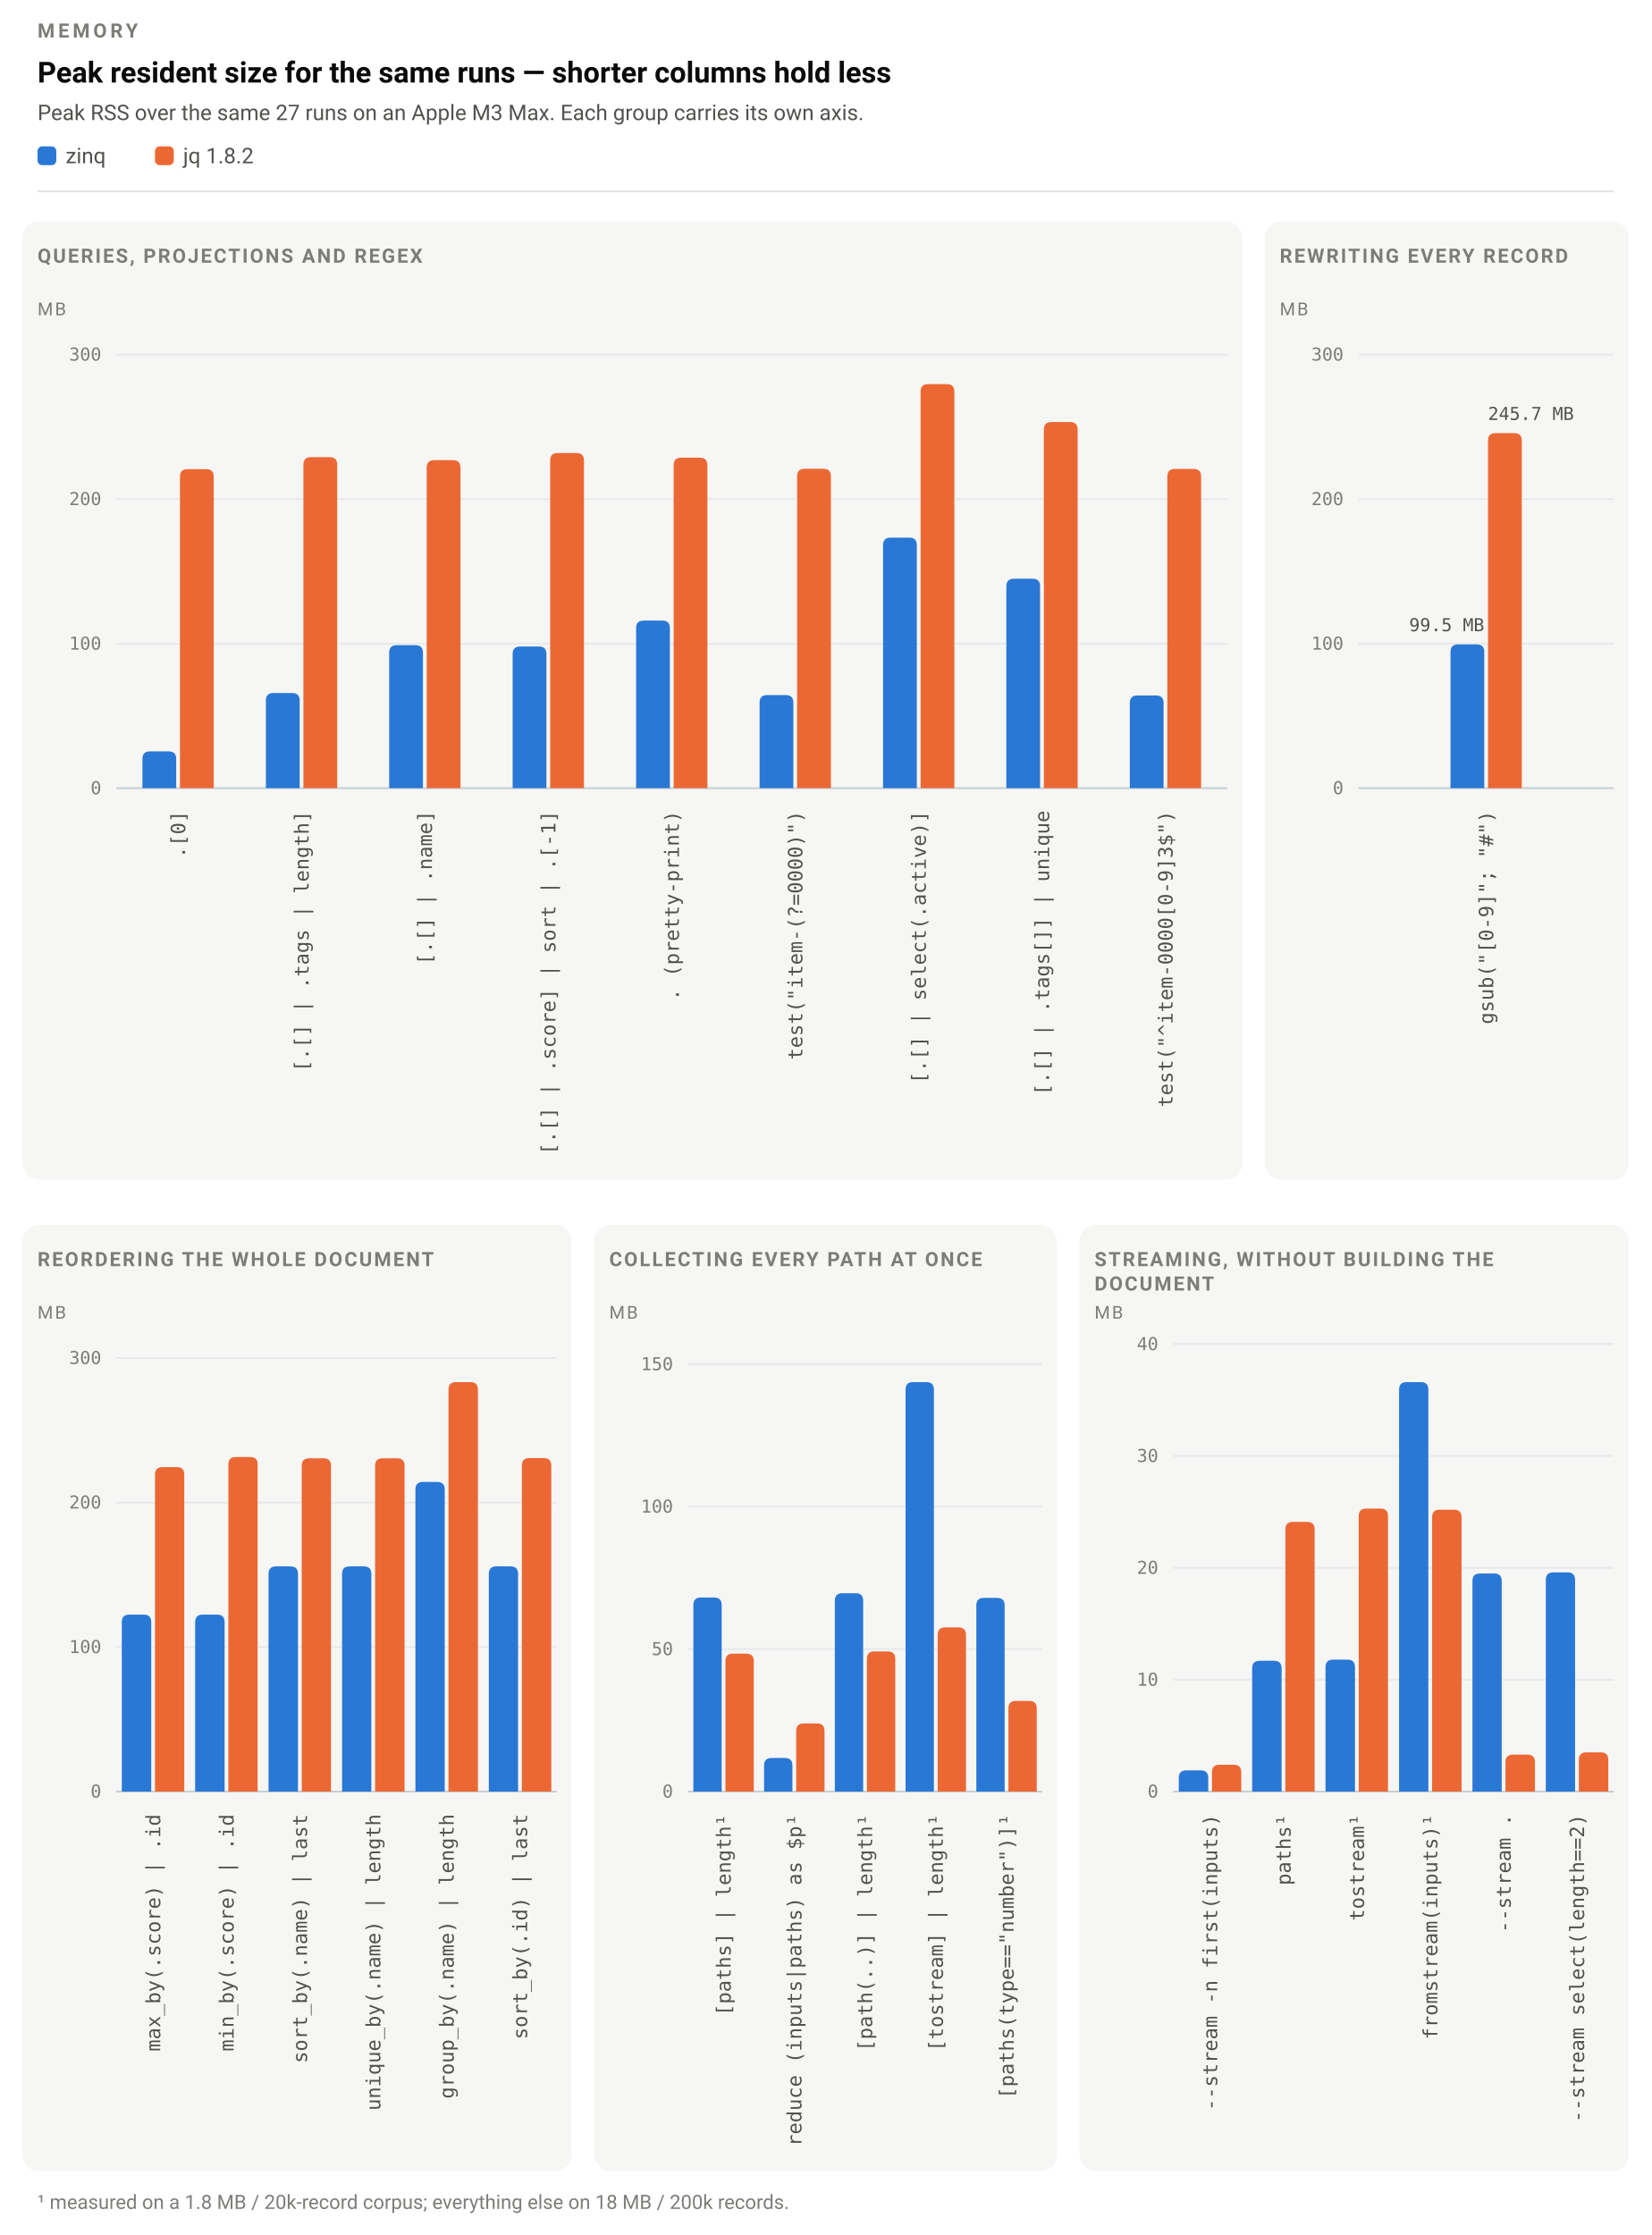
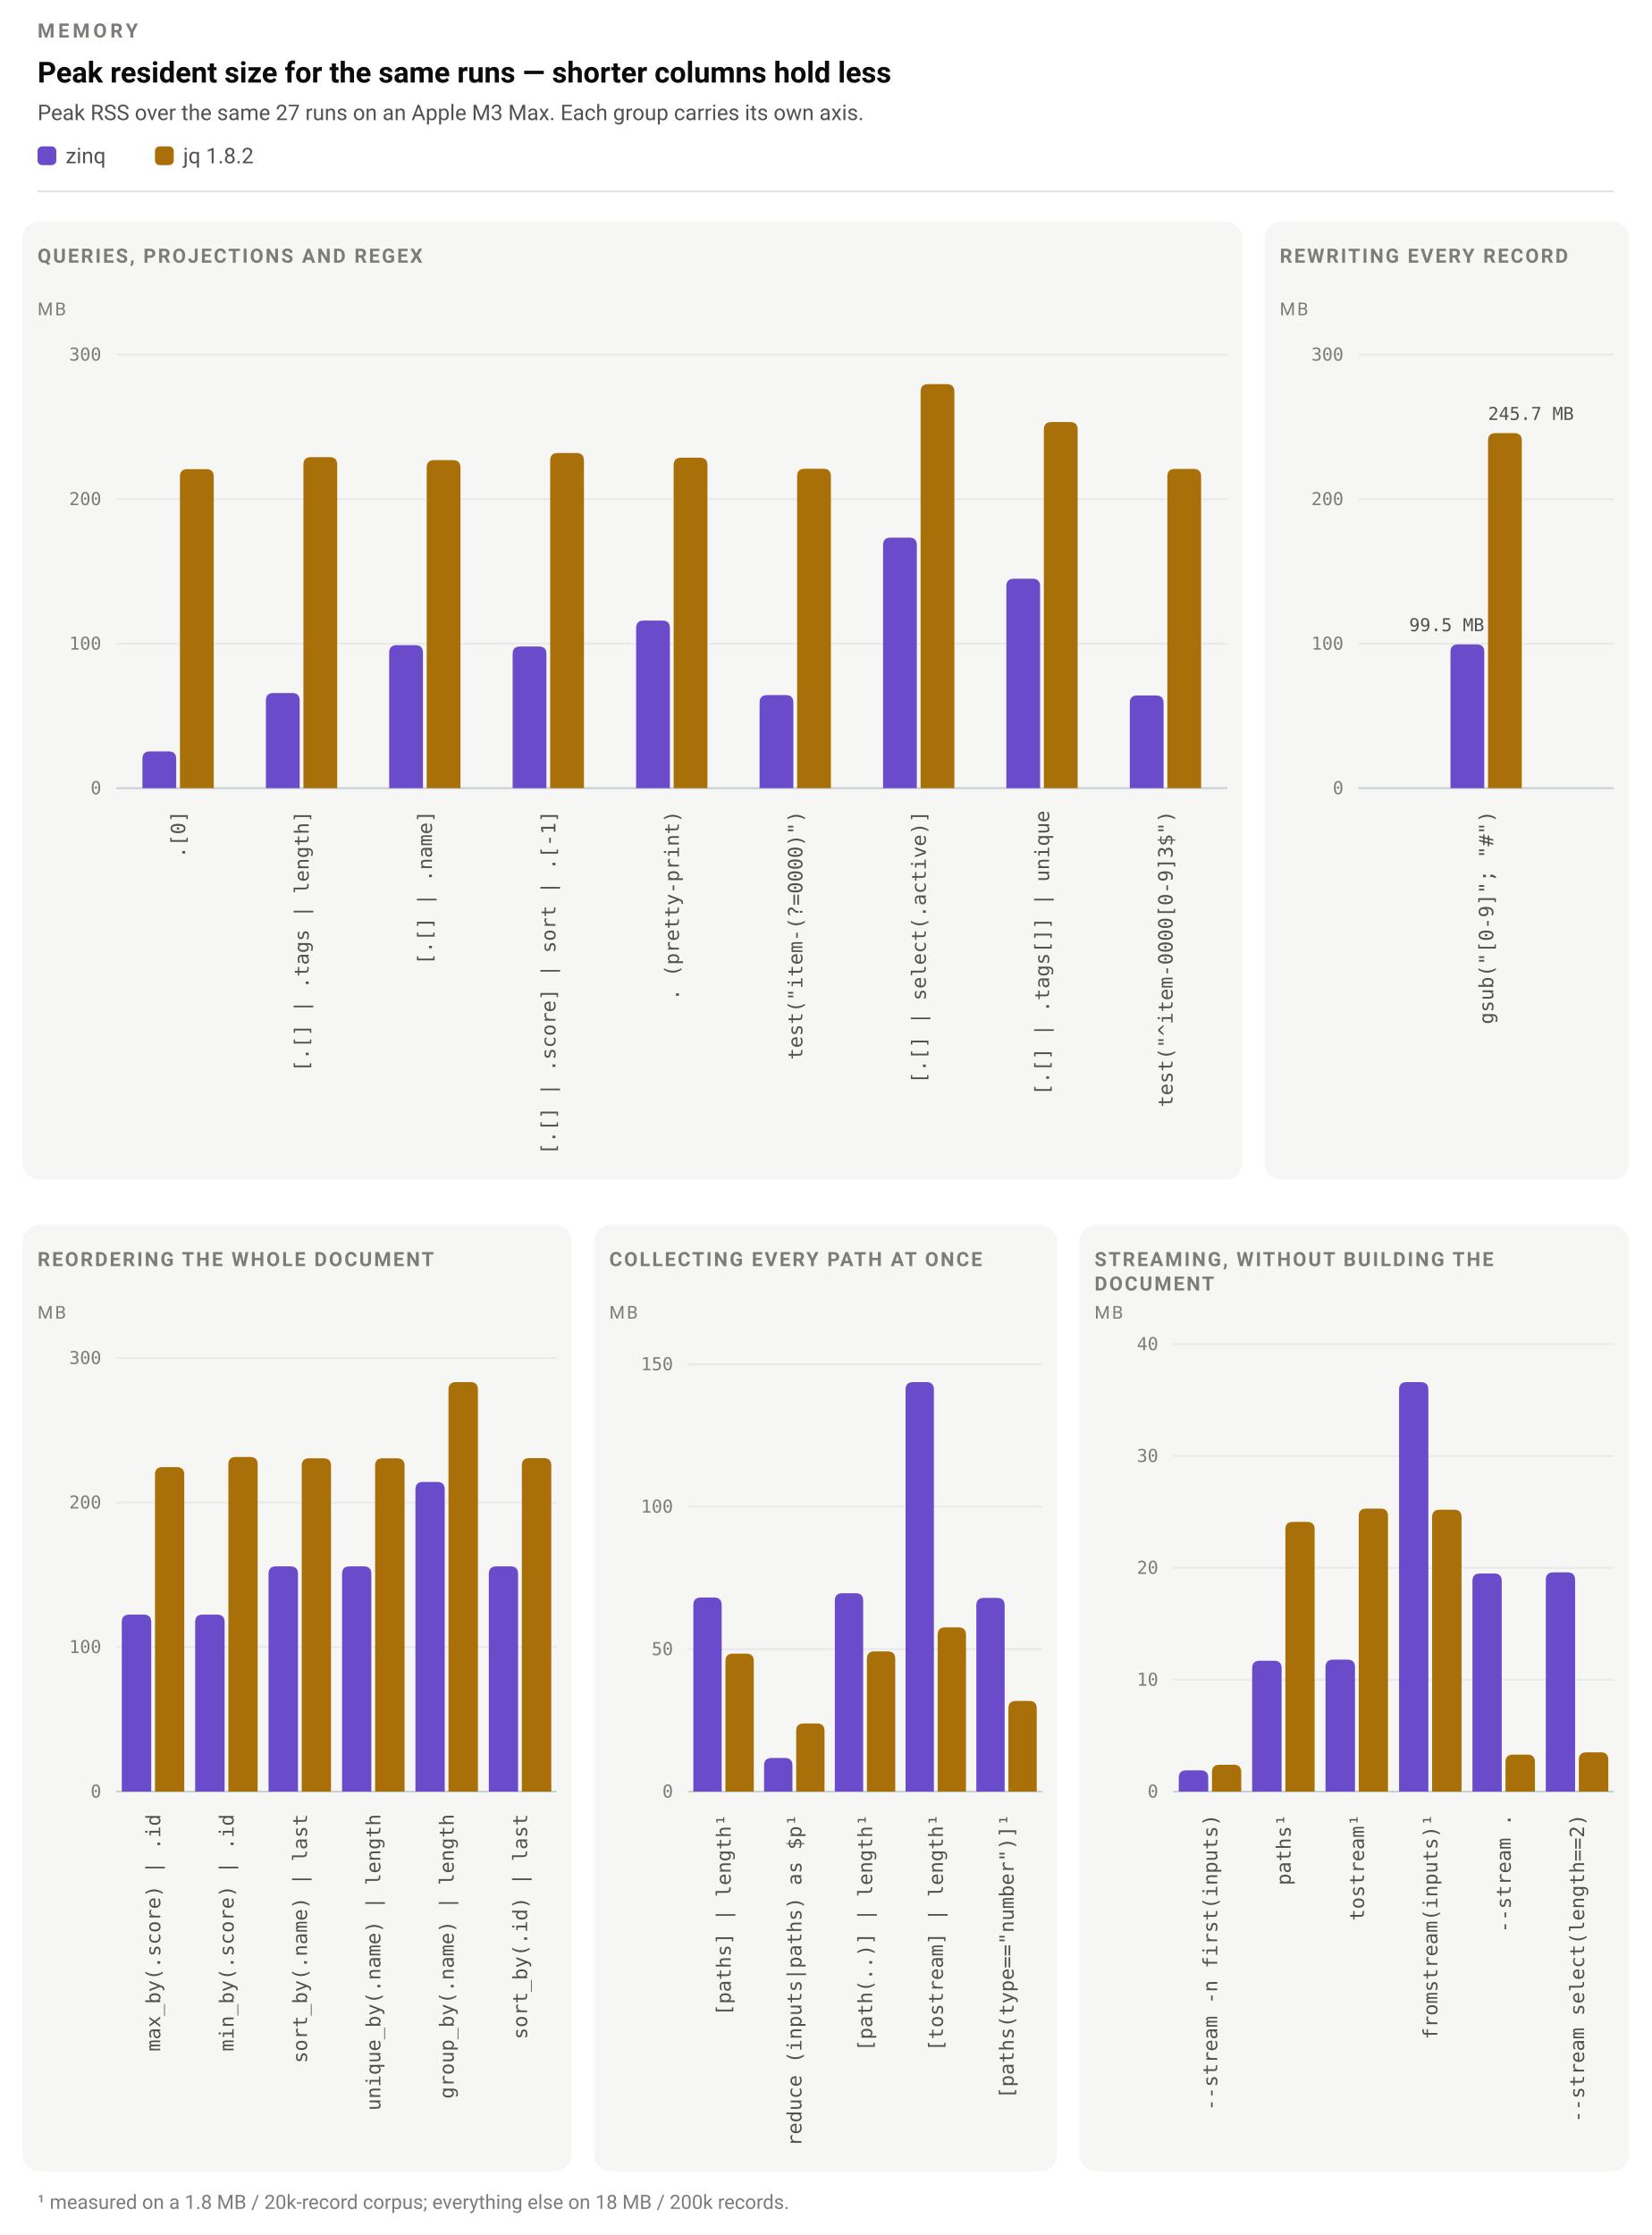
<svg xmlns="http://www.w3.org/2000/svg" width="880" height="1191" viewBox="0 0 880 1191" role="img" aria-label="Peak resident memory for the same 27 runs, zinq against jq 1.8.2. zinq is ahead on 20 of 27 for memory held.">
  <text x="20" y="20" font-family="ui-sans-serif, system-ui, -apple-system, Segoe UI, Roboto, sans-serif" font-size="10.5" font-weight="600" letter-spacing="1.8" fill="#7c7d78">MEMORY</text>
  <text x="20" y="44" font-family="ui-sans-serif, system-ui, -apple-system, Segoe UI, Roboto, sans-serif" font-size="15.5" font-weight="600" fill="#0b0b0b">Peak resident size for the same runs — shorter columns hold less</text>
  <text x="20" y="64" font-family="ui-sans-serif, system-ui, -apple-system, Segoe UI, Roboto, sans-serif" font-size="11.5" fill="#52514e">Peak RSS over the same 27 runs on an Apple M3 Max. Each group carries its own axis.</text>
-   <rect x="20" y="78" width="10" height="10" rx="2.5" fill="#2a78d6" />
+   <rect x="20" y="78" width="10" height="10" rx="2.5" fill="#6a4bc9" />
  <text x="35" y="87" font-family="ui-sans-serif, system-ui, -apple-system, Segoe UI, Roboto, sans-serif" font-size="11.5" fill="#52514e">zinq</text>
-   <rect x="82.6" y="78" width="10" height="10" rx="2.5" fill="#eb6834" />
+   <rect x="82.6" y="78" width="10" height="10" rx="2.5" fill="#a9700a" />
  <text x="97.6" y="87" font-family="ui-sans-serif, system-ui, -apple-system, Segoe UI, Roboto, sans-serif" font-size="11.5" fill="#52514e">jq 1.8.2</text>
  <line x1="20" y1="102" x2="860" y2="102" stroke="#e3e3df" stroke-width="1" />
  <rect x="12.0" y="118" width="650.0" height="510.7" rx="9" fill="#f6f6f4" />
  <text x="20" y="140" font-family="ui-sans-serif, system-ui, -apple-system, Segoe UI, Roboto, sans-serif" font-size="10.5" font-weight="600" letter-spacing="1" fill="#7c7d78">QUERIES, PROJECTIONS AND REGEX</text>
  <text x="20" y="168" font-family="ui-sans-serif, system-ui, -apple-system, Segoe UI, Roboto, sans-serif" font-size="9.5" letter-spacing="1" fill="#7c7d78">MB</text>
  <text x="54" y="423.2" font-family="ui-monospace, SFMono-Regular, Menlo, Consolas, monospace" font-size="9.5" text-anchor="end" fill="#7c7d78">0</text>
  <line x1="62.0" y1="343.0" x2="654.0" y2="343.0" stroke="#e6eaeb" stroke-width="1" />
  <text x="54" y="346.186" font-family="ui-monospace, SFMono-Regular, Menlo, Consolas, monospace" font-size="9.5" text-anchor="end" fill="#7c7d78">100</text>
  <line x1="62.0" y1="266.0" x2="654.0" y2="266.0" stroke="#e6eaeb" stroke-width="1" />
  <text x="54" y="269.171" font-family="ui-monospace, SFMono-Regular, Menlo, Consolas, monospace" font-size="9.5" text-anchor="end" fill="#7c7d78">200</text>
  <line x1="62.0" y1="189.0" x2="654.0" y2="189.0" stroke="#e6eaeb" stroke-width="1" />
  <text x="54" y="192.157" font-family="ui-monospace, SFMono-Regular, Menlo, Consolas, monospace" font-size="9.5" text-anchor="end" fill="#7c7d78">300</text>
  <line x1="62.0" y1="420.0" x2="654.0" y2="420.0" stroke="#c8d0d3" stroke-width="1" />
-   <path d="M75.9 420.0L75.9 404.4Q75.9 400.4 79.9 400.4L89.9 400.4Q93.9 400.4 93.9 404.4L93.9 420.0Z" fill="#2a78d6" />
-   <path d="M95.9 420.0L95.9 254.0Q95.9 250.0 99.9 250.0L109.9 250.0Q113.9 250.0 113.9 254.0L113.9 420.0Z" fill="#eb6834" />
-   <path d="M141.7 420.0L141.7 373.3Q141.7 369.3 145.7 369.3L155.7 369.3Q159.7 369.3 159.7 373.3L159.7 420.0Z" fill="#2a78d6" />
-   <path d="M161.7 420.0L161.7 247.6Q161.7 243.6 165.7 243.6L175.7 243.6Q179.7 243.6 179.7 247.6L179.7 420.0Z" fill="#eb6834" />
-   <path d="M207.4 420.0L207.4 347.8Q207.4 343.8 211.4 343.8L221.4 343.8Q225.4 343.8 225.4 347.8L225.4 420.0Z" fill="#2a78d6" />
-   <path d="M227.4 420.0L227.4 249.2Q227.4 245.2 231.4 245.2L241.4 245.2Q245.4 245.2 245.4 249.2L245.4 420.0Z" fill="#eb6834" />
-   <path d="M273.2 420.0L273.2 348.5Q273.2 344.5 277.2 344.5L287.2 344.5Q291.2 344.5 291.2 348.5L291.2 420.0Z" fill="#2a78d6" />
-   <path d="M293.2 420.0L293.2 245.4Q293.2 241.4 297.2 241.4L307.2 241.4Q311.2 241.4 311.2 245.4L311.2 420.0Z" fill="#eb6834" />
-   <path d="M339.0 420.0L339.0 334.7Q339.0 330.7 343.0 330.7L353.0 330.7Q357.0 330.7 357.0 334.7L357.0 420.0Z" fill="#2a78d6" />
-   <path d="M359.0 420.0L359.0 247.9Q359.0 243.9 363.0 243.9L373.0 243.9Q377.0 243.9 377.0 247.9L377.0 420.0Z" fill="#eb6834" />
-   <path d="M404.8 420.0L404.8 374.4Q404.8 370.4 408.8 370.4L418.8 370.4Q422.8 370.4 422.8 374.4L422.8 420.0Z" fill="#2a78d6" />
-   <path d="M424.8 420.0L424.8 253.8Q424.8 249.8 428.8 249.8L438.8 249.8Q442.8 249.8 442.8 253.8L442.8 420.0Z" fill="#eb6834" />
-   <path d="M470.6 420.0L470.6 290.5Q470.6 286.5 474.6 286.5L484.6 286.5Q488.6 286.5 488.6 290.5L488.6 420.0Z" fill="#2a78d6" />
-   <path d="M490.6 420.0L490.6 208.7Q490.6 204.7 494.6 204.7L504.6 204.7Q508.6 204.7 508.6 208.7L508.6 420.0Z" fill="#eb6834" />
-   <path d="M536.3 420.0L536.3 312.4Q536.3 308.4 540.3 308.4L550.3 308.4Q554.3 308.4 554.3 312.4L554.3 420.0Z" fill="#2a78d6" />
-   <path d="M556.3 420.0L556.3 228.9Q556.3 224.9 560.3 224.9L570.3 224.9Q574.3 224.9 574.3 228.9L574.3 420.0Z" fill="#eb6834" />
-   <path d="M602.1 420.0L602.1 374.6Q602.1 370.6 606.1 370.6L616.1 370.6Q620.1 370.6 620.1 374.6L620.1 420.0Z" fill="#2a78d6" />
-   <path d="M622.1 420.0L622.1 253.9Q622.1 249.9 626.1 249.9L636.1 249.9Q640.1 249.9 640.1 253.9L640.1 420.0Z" fill="#eb6834" />
+   <path d="M75.9 420.0L75.9 404.4Q75.9 400.4 79.9 400.4L89.9 400.4Q93.9 400.4 93.9 404.4L93.9 420.0Z" fill="#6a4bc9" />
+   <path d="M95.9 420.0L95.9 254.0Q95.9 250.0 99.9 250.0L109.9 250.0Q113.9 250.0 113.9 254.0L113.9 420.0Z" fill="#a9700a" />
+   <path d="M141.7 420.0L141.7 373.3Q141.7 369.3 145.7 369.3L155.7 369.3Q159.7 369.3 159.7 373.3L159.7 420.0Z" fill="#6a4bc9" />
+   <path d="M161.7 420.0L161.7 247.6Q161.7 243.6 165.7 243.6L175.7 243.6Q179.7 243.6 179.7 247.6L179.7 420.0Z" fill="#a9700a" />
+   <path d="M207.4 420.0L207.4 347.8Q207.4 343.8 211.4 343.8L221.4 343.8Q225.4 343.8 225.4 347.8L225.4 420.0Z" fill="#6a4bc9" />
+   <path d="M227.4 420.0L227.4 249.2Q227.4 245.2 231.4 245.2L241.4 245.2Q245.4 245.2 245.4 249.2L245.4 420.0Z" fill="#a9700a" />
+   <path d="M273.2 420.0L273.2 348.5Q273.2 344.5 277.2 344.5L287.2 344.5Q291.2 344.5 291.2 348.5L291.2 420.0Z" fill="#6a4bc9" />
+   <path d="M293.2 420.0L293.2 245.4Q293.2 241.4 297.2 241.4L307.2 241.4Q311.2 241.4 311.2 245.4L311.2 420.0Z" fill="#a9700a" />
+   <path d="M339.0 420.0L339.0 334.7Q339.0 330.7 343.0 330.7L353.0 330.7Q357.0 330.7 357.0 334.7L357.0 420.0Z" fill="#6a4bc9" />
+   <path d="M359.0 420.0L359.0 247.9Q359.0 243.9 363.0 243.9L373.0 243.9Q377.0 243.9 377.0 247.9L377.0 420.0Z" fill="#a9700a" />
+   <path d="M404.8 420.0L404.8 374.4Q404.8 370.4 408.8 370.4L418.8 370.4Q422.8 370.4 422.8 374.4L422.8 420.0Z" fill="#6a4bc9" />
+   <path d="M424.8 420.0L424.8 253.8Q424.8 249.8 428.8 249.8L438.8 249.8Q442.8 249.8 442.8 253.8L442.8 420.0Z" fill="#a9700a" />
+   <path d="M470.6 420.0L470.6 290.5Q470.6 286.5 474.6 286.5L484.6 286.5Q488.6 286.5 488.6 290.5L488.6 420.0Z" fill="#6a4bc9" />
+   <path d="M490.6 420.0L490.6 208.7Q490.6 204.7 494.6 204.7L504.6 204.7Q508.6 204.7 508.6 208.7L508.6 420.0Z" fill="#a9700a" />
+   <path d="M536.3 420.0L536.3 312.4Q536.3 308.4 540.3 308.4L550.3 308.4Q554.3 308.4 554.3 312.4L554.3 420.0Z" fill="#6a4bc9" />
+   <path d="M556.3 420.0L556.3 228.9Q556.3 224.9 560.3 224.9L570.3 224.9Q574.3 224.9 574.3 228.9L574.3 420.0Z" fill="#a9700a" />
+   <path d="M602.1 420.0L602.1 374.6Q602.1 370.6 606.1 370.6L616.1 370.6Q620.1 370.6 620.1 374.6L620.1 420.0Z" fill="#6a4bc9" />
+   <path d="M622.1 420.0L622.1 253.9Q622.1 249.9 626.1 249.9L636.1 249.9Q640.1 249.9 640.1 253.9L640.1 420.0Z" fill="#a9700a" />
  <text x="98.689" y="432" font-family="ui-monospace, SFMono-Regular, Menlo, Consolas, monospace" font-size="10.5" text-anchor="end" transform="rotate(-90 98.7 432.0)" fill="#52514e">.[0]</text>
  <text x="164.467" y="432" font-family="ui-monospace, SFMono-Regular, Menlo, Consolas, monospace" font-size="10.5" text-anchor="end" transform="rotate(-90 164.5 432.0)" fill="#52514e">[.[] | .tags | length]</text>
  <text x="230.244" y="432" font-family="ui-monospace, SFMono-Regular, Menlo, Consolas, monospace" font-size="10.5" text-anchor="end" transform="rotate(-90 230.2 432.0)" fill="#52514e">[.[] | .name]</text>
  <text x="296.022" y="432" font-family="ui-monospace, SFMono-Regular, Menlo, Consolas, monospace" font-size="10.5" text-anchor="end" transform="rotate(-90 296.0 432.0)" fill="#52514e">[.[] | .score] | sort | .[-1]</text>
  <text x="361.8" y="432" font-family="ui-monospace, SFMono-Regular, Menlo, Consolas, monospace" font-size="10.5" text-anchor="end" transform="rotate(-90 361.8 432.0)" fill="#52514e">. (pretty-print)</text>
  <text x="427.578" y="432" font-family="ui-monospace, SFMono-Regular, Menlo, Consolas, monospace" font-size="10.5" text-anchor="end" transform="rotate(-90 427.6 432.0)" fill="#52514e">test("item-(?=0000)")</text>
  <text x="493.356" y="432" font-family="ui-monospace, SFMono-Regular, Menlo, Consolas, monospace" font-size="10.5" text-anchor="end" transform="rotate(-90 493.4 432.0)" fill="#52514e">[.[] | select(.active)]</text>
  <text x="559.133" y="432" font-family="ui-monospace, SFMono-Regular, Menlo, Consolas, monospace" font-size="10.5" text-anchor="end" transform="rotate(-90 559.1 432.0)" fill="#52514e">[.[] | .tags[]] | unique</text>
  <text x="624.911" y="432" font-family="ui-monospace, SFMono-Regular, Menlo, Consolas, monospace" font-size="10.5" text-anchor="end" transform="rotate(-90 624.9 432.0)" fill="#52514e">test("^item-0000[0-9]3$")</text>
  <rect x="674.0" y="118" width="194.0" height="510.7" rx="9" fill="#f6f6f4" />
  <text x="682" y="140" font-family="ui-sans-serif, system-ui, -apple-system, Segoe UI, Roboto, sans-serif" font-size="10.5" font-weight="600" letter-spacing="1" fill="#7c7d78">REWRITING EVERY RECORD</text>
  <text x="682" y="168" font-family="ui-sans-serif, system-ui, -apple-system, Segoe UI, Roboto, sans-serif" font-size="9.5" letter-spacing="1" fill="#7c7d78">MB</text>
  <text x="716" y="423.2" font-family="ui-monospace, SFMono-Regular, Menlo, Consolas, monospace" font-size="9.5" text-anchor="end" fill="#7c7d78">0</text>
  <line x1="724.0" y1="343.0" x2="860.0" y2="343.0" stroke="#e6eaeb" stroke-width="1" />
  <text x="716" y="346.186" font-family="ui-monospace, SFMono-Regular, Menlo, Consolas, monospace" font-size="9.5" text-anchor="end" fill="#7c7d78">100</text>
  <line x1="724.0" y1="266.0" x2="860.0" y2="266.0" stroke="#e6eaeb" stroke-width="1" />
  <text x="716" y="269.171" font-family="ui-monospace, SFMono-Regular, Menlo, Consolas, monospace" font-size="9.5" text-anchor="end" fill="#7c7d78">200</text>
  <line x1="724.0" y1="189.0" x2="860.0" y2="189.0" stroke="#e6eaeb" stroke-width="1" />
  <text x="716" y="192.157" font-family="ui-monospace, SFMono-Regular, Menlo, Consolas, monospace" font-size="9.5" text-anchor="end" fill="#7c7d78">300</text>
  <line x1="724.0" y1="420.0" x2="860.0" y2="420.0" stroke="#c8d0d3" stroke-width="1" />
-   <path d="M773.0 420.0L773.0 347.4Q773.0 343.4 777.0 343.4L787.0 343.4Q791.0 343.4 791.0 347.4L791.0 420.0Z" fill="#2a78d6" />
-   <path d="M793.0 420.0L793.0 234.8Q793.0 230.8 797.0 230.8L807.0 230.8Q811.0 230.8 811.0 234.8L811.0 420.0Z" fill="#eb6834" />
+   <path d="M773.0 420.0L773.0 347.4Q773.0 343.4 777.0 343.4L787.0 343.4Q791.0 343.4 791.0 347.4L791.0 420.0Z" fill="#6a4bc9" />
+   <path d="M793.0 420.0L793.0 234.8Q793.0 230.8 797.0 230.8L807.0 230.8Q811.0 230.8 811.0 234.8L811.0 420.0Z" fill="#a9700a" />
  <text x="791" y="336.371" font-family="ui-monospace, SFMono-Regular, Menlo, Consolas, monospace" font-size="9.5" text-anchor="end" fill="#52514e">99.5 MB</text>
  <text x="793" y="223.776" font-family="ui-monospace, SFMono-Regular, Menlo, Consolas, monospace" font-size="9.5" text-anchor="start" fill="#52514e">245.7 MB</text>
  <text x="795.8" y="432" font-family="ui-monospace, SFMono-Regular, Menlo, Consolas, monospace" font-size="10.5" text-anchor="end" transform="rotate(-90 795.8 432.0)" fill="#52514e">gsub("[0-9]"; "#")</text>
  <rect x="12.0" y="652.7" width="292.7" height="504.4" rx="9" fill="#f6f6f4" />
  <text x="20" y="674.7" font-family="ui-sans-serif, system-ui, -apple-system, Segoe UI, Roboto, sans-serif" font-size="10.5" font-weight="600" letter-spacing="1" fill="#7c7d78">REORDERING THE WHOLE DOCUMENT</text>
  <text x="20" y="702.7" font-family="ui-sans-serif, system-ui, -apple-system, Segoe UI, Roboto, sans-serif" font-size="9.5" letter-spacing="1" fill="#7c7d78">MB</text>
  <text x="54" y="957.9" font-family="ui-monospace, SFMono-Regular, Menlo, Consolas, monospace" font-size="9.5" text-anchor="end" fill="#7c7d78">0</text>
  <line x1="62.0" y1="877.7" x2="296.7" y2="877.7" stroke="#e6eaeb" stroke-width="1" />
  <text x="54" y="880.886" font-family="ui-monospace, SFMono-Regular, Menlo, Consolas, monospace" font-size="9.5" text-anchor="end" fill="#7c7d78">100</text>
  <line x1="62.0" y1="800.7" x2="296.7" y2="800.7" stroke="#e6eaeb" stroke-width="1" />
  <text x="54" y="803.871" font-family="ui-monospace, SFMono-Regular, Menlo, Consolas, monospace" font-size="9.5" text-anchor="end" fill="#7c7d78">200</text>
  <line x1="62.0" y1="723.7" x2="296.7" y2="723.7" stroke="#e6eaeb" stroke-width="1" />
  <text x="54" y="726.857" font-family="ui-monospace, SFMono-Regular, Menlo, Consolas, monospace" font-size="9.5" text-anchor="end" fill="#7c7d78">300</text>
  <line x1="62.0" y1="954.7" x2="296.7" y2="954.7" stroke="#c8d0d3" stroke-width="1" />
-   <path d="M64.9 954.7L64.9 864.4Q64.9 860.4 68.9 860.4L76.6 860.4Q80.6 860.4 80.6 864.4L80.6 954.7Z" fill="#2a78d6" />
-   <path d="M82.6 954.7L82.6 785.8Q82.6 781.8 86.6 781.8L94.2 781.8Q98.2 781.8 98.2 785.8L98.2 954.7Z" fill="#eb6834" />
-   <path d="M104.0 954.7L104.0 864.4Q104.0 860.4 108.0 860.4L115.7 860.4Q119.7 860.4 119.7 864.4L119.7 954.7Z" fill="#2a78d6" />
-   <path d="M121.7 954.7L121.7 780.4Q121.7 776.4 125.7 776.4L133.3 776.4Q137.3 776.4 137.3 780.4L137.3 954.7Z" fill="#eb6834" />
-   <path d="M143.1 954.7L143.1 838.7Q143.1 834.7 147.1 834.7L154.8 834.7Q158.8 834.7 158.8 838.7L158.8 954.7Z" fill="#2a78d6" />
-   <path d="M160.8 954.7L160.8 781.1Q160.8 777.1 164.8 777.1L172.4 777.1Q176.4 777.1 176.4 781.1L176.4 954.7Z" fill="#eb6834" />
-   <path d="M182.3 954.7L182.3 838.7Q182.3 834.7 186.3 834.7L193.9 834.7Q197.9 834.7 197.9 838.7L197.9 954.7Z" fill="#2a78d6" />
-   <path d="M199.9 954.7L199.9 781.1Q199.9 777.1 203.9 777.1L211.6 777.1Q215.6 777.1 215.6 781.1L215.6 954.7Z" fill="#eb6834" />
-   <path d="M221.4 954.7L221.4 793.7Q221.4 789.7 225.4 789.7L233.0 789.7Q237.0 789.7 237.0 793.7L237.0 954.7Z" fill="#2a78d6" />
-   <path d="M239.0 954.7L239.0 740.5Q239.0 736.5 243.0 736.5L250.7 736.5Q254.7 736.5 254.7 740.5L254.7 954.7Z" fill="#eb6834" />
-   <path d="M260.5 954.7L260.5 838.7Q260.5 834.7 264.5 834.7L272.1 834.7Q276.1 834.7 276.1 838.7L276.1 954.7Z" fill="#2a78d6" />
-   <path d="M278.1 954.7L278.1 781.0Q278.1 777.0 282.1 777.0L289.8 777.0Q293.8 777.0 293.8 781.0L293.8 954.7Z" fill="#eb6834" />
+   <path d="M64.9 954.7L64.9 864.4Q64.9 860.4 68.9 860.4L76.6 860.4Q80.6 860.4 80.6 864.4L80.6 954.7Z" fill="#6a4bc9" />
+   <path d="M82.6 954.7L82.6 785.8Q82.6 781.8 86.6 781.8L94.2 781.8Q98.2 781.8 98.2 785.8L98.2 954.7Z" fill="#a9700a" />
+   <path d="M104.0 954.7L104.0 864.4Q104.0 860.4 108.0 860.4L115.7 860.4Q119.7 860.4 119.7 864.4L119.7 954.7Z" fill="#6a4bc9" />
+   <path d="M121.7 954.7L121.7 780.4Q121.7 776.4 125.7 776.4L133.3 776.4Q137.3 776.4 137.3 780.4L137.3 954.7Z" fill="#a9700a" />
+   <path d="M143.1 954.7L143.1 838.7Q143.1 834.7 147.1 834.7L154.8 834.7Q158.8 834.7 158.8 838.7L158.8 954.7Z" fill="#6a4bc9" />
+   <path d="M160.8 954.7L160.8 781.1Q160.8 777.1 164.8 777.1L172.4 777.1Q176.4 777.1 176.4 781.1L176.4 954.7Z" fill="#a9700a" />
+   <path d="M182.3 954.7L182.3 838.7Q182.3 834.7 186.3 834.7L193.9 834.7Q197.9 834.7 197.9 838.7L197.9 954.7Z" fill="#6a4bc9" />
+   <path d="M199.9 954.7L199.9 781.1Q199.9 777.1 203.9 777.1L211.6 777.1Q215.6 777.1 215.6 781.1L215.6 954.7Z" fill="#a9700a" />
+   <path d="M221.4 954.7L221.4 793.7Q221.4 789.7 225.4 789.7L233.0 789.7Q237.0 789.7 237.0 793.7L237.0 954.7Z" fill="#6a4bc9" />
+   <path d="M239.0 954.7L239.0 740.5Q239.0 736.5 243.0 736.5L250.7 736.5Q254.7 736.5 254.7 740.5L254.7 954.7Z" fill="#a9700a" />
+   <path d="M260.5 954.7L260.5 838.7Q260.5 834.7 264.5 834.7L272.1 834.7Q276.1 834.7 276.1 838.7L276.1 954.7Z" fill="#6a4bc9" />
+   <path d="M278.1 954.7L278.1 781.0Q278.1 777.0 282.1 777.0L289.8 777.0Q293.8 777.0 293.8 781.0L293.8 954.7Z" fill="#a9700a" />
  <text x="85.359" y="966.7" font-family="ui-monospace, SFMono-Regular, Menlo, Consolas, monospace" font-size="10.5" text-anchor="end" transform="rotate(-90 85.4 966.7)" fill="#52514e">max_by(.score) | .id</text>
  <text x="124.476" y="966.7" font-family="ui-monospace, SFMono-Regular, Menlo, Consolas, monospace" font-size="10.5" text-anchor="end" transform="rotate(-90 124.5 966.7)" fill="#52514e">min_by(.score) | .id</text>
  <text x="163.594" y="966.7" font-family="ui-monospace, SFMono-Regular, Menlo, Consolas, monospace" font-size="10.5" text-anchor="end" transform="rotate(-90 163.6 966.7)" fill="#52514e">sort_by(.name) | last</text>
  <text x="202.712" y="966.7" font-family="ui-monospace, SFMono-Regular, Menlo, Consolas, monospace" font-size="10.5" text-anchor="end" transform="rotate(-90 202.7 966.7)" fill="#52514e">unique_by(.name) | length</text>
  <text x="241.829" y="966.7" font-family="ui-monospace, SFMono-Regular, Menlo, Consolas, monospace" font-size="10.5" text-anchor="end" transform="rotate(-90 241.8 966.7)" fill="#52514e">group_by(.name) | length</text>
  <text x="280.947" y="966.7" font-family="ui-monospace, SFMono-Regular, Menlo, Consolas, monospace" font-size="10.5" text-anchor="end" transform="rotate(-90 280.9 966.7)" fill="#52514e">sort_by(.id) | last</text>
  <rect x="316.7" y="652.7" width="246.6" height="504.4" rx="9" fill="#f6f6f4" />
  <text x="324.706" y="674.7" font-family="ui-sans-serif, system-ui, -apple-system, Segoe UI, Roboto, sans-serif" font-size="10.5" font-weight="600" letter-spacing="1" fill="#7c7d78">COLLECTING EVERY PATH AT ONCE</text>
  <text x="324.706" y="702.7" font-family="ui-sans-serif, system-ui, -apple-system, Segoe UI, Roboto, sans-serif" font-size="9.5" letter-spacing="1" fill="#7c7d78">MB</text>
  <text x="358.706" y="957.9" font-family="ui-monospace, SFMono-Regular, Menlo, Consolas, monospace" font-size="9.5" text-anchor="end" fill="#7c7d78">0</text>
  <line x1="366.7" y1="878.8" x2="555.3" y2="878.8" stroke="#e6eaeb" stroke-width="1" />
  <text x="358.706" y="881.984" font-family="ui-monospace, SFMono-Regular, Menlo, Consolas, monospace" font-size="9.5" text-anchor="end" fill="#7c7d78">50</text>
  <line x1="366.7" y1="802.9" x2="555.3" y2="802.9" stroke="#e6eaeb" stroke-width="1" />
  <text x="358.706" y="806.069" font-family="ui-monospace, SFMono-Regular, Menlo, Consolas, monospace" font-size="9.5" text-anchor="end" fill="#7c7d78">100</text>
  <line x1="366.7" y1="727.0" x2="555.3" y2="727.0" stroke="#e6eaeb" stroke-width="1" />
  <text x="358.706" y="730.153" font-family="ui-monospace, SFMono-Regular, Menlo, Consolas, monospace" font-size="9.5" text-anchor="end" fill="#7c7d78">150</text>
  <line x1="366.7" y1="954.7" x2="555.3" y2="954.7" stroke="#c8d0d3" stroke-width="1" />
-   <path d="M369.5 954.7L369.5 855.3Q369.5 851.3 373.5 851.3L380.6 851.3Q384.6 851.3 384.6 855.3L384.6 954.7Z" fill="#2a78d6" />
-   <path d="M386.6 954.7L386.6 885.2Q386.6 881.2 390.6 881.2L397.7 881.2Q401.7 881.2 401.7 885.2L401.7 954.7Z" fill="#eb6834" />
-   <path d="M407.2 954.7L407.2 940.8Q407.2 936.8 411.2 936.8L418.3 936.8Q422.3 936.8 422.3 940.8L422.3 954.7Z" fill="#2a78d6" />
-   <path d="M424.3 954.7L424.3 922.4Q424.3 918.4 428.3 918.4L435.4 918.4Q439.4 918.4 439.4 922.4L439.4 954.7Z" fill="#eb6834" />
-   <path d="M444.9 954.7L444.9 853.0Q444.9 849.0 448.9 849.0L456.0 849.0Q460.0 849.0 460.0 853.0L460.0 954.7Z" fill="#2a78d6" />
-   <path d="M462.0 954.7L462.0 884.0Q462.0 880.0 466.0 880.0L473.1 880.0Q477.1 880.0 477.1 884.0L477.1 954.7Z" fill="#eb6834" />
-   <path d="M482.6 954.7L482.6 740.5Q482.6 736.5 486.6 736.5L493.7 736.5Q497.7 736.5 497.7 740.5L497.7 954.7Z" fill="#2a78d6" />
-   <path d="M499.7 954.7L499.7 871.2Q499.7 867.2 503.7 867.2L510.8 867.2Q514.8 867.2 514.8 871.2L514.8 954.7Z" fill="#eb6834" />
-   <path d="M520.3 954.7L520.3 855.5Q520.3 851.5 524.3 851.5L531.4 851.5Q535.4 851.5 535.4 855.5L535.4 954.7Z" fill="#2a78d6" />
-   <path d="M537.4 954.7L537.4 910.4Q537.4 906.4 541.4 906.4L548.5 906.4Q552.5 906.4 552.5 910.4L552.5 954.7Z" fill="#eb6834" />
+   <path d="M369.5 954.7L369.5 855.3Q369.5 851.3 373.5 851.3L380.6 851.3Q384.6 851.3 384.6 855.3L384.6 954.7Z" fill="#6a4bc9" />
+   <path d="M386.6 954.7L386.6 885.2Q386.6 881.2 390.6 881.2L397.7 881.2Q401.7 881.2 401.7 885.2L401.7 954.7Z" fill="#a9700a" />
+   <path d="M407.2 954.7L407.2 940.8Q407.2 936.8 411.2 936.8L418.3 936.8Q422.3 936.8 422.3 940.8L422.3 954.7Z" fill="#6a4bc9" />
+   <path d="M424.3 954.7L424.3 922.4Q424.3 918.4 428.3 918.4L435.4 918.4Q439.4 918.4 439.4 922.4L439.4 954.7Z" fill="#a9700a" />
+   <path d="M444.9 954.7L444.9 853.0Q444.9 849.0 448.9 849.0L456.0 849.0Q460.0 849.0 460.0 853.0L460.0 954.7Z" fill="#6a4bc9" />
+   <path d="M462.0 954.7L462.0 884.0Q462.0 880.0 466.0 880.0L473.1 880.0Q477.1 880.0 477.1 884.0L477.1 954.7Z" fill="#a9700a" />
+   <path d="M482.6 954.7L482.6 740.5Q482.6 736.5 486.6 736.5L493.7 736.5Q497.7 736.5 497.7 740.5L497.7 954.7Z" fill="#6a4bc9" />
+   <path d="M499.7 954.7L499.7 871.2Q499.7 867.2 503.7 867.2L510.8 867.2Q514.8 867.2 514.8 871.2L514.8 954.7Z" fill="#a9700a" />
+   <path d="M520.3 954.7L520.3 855.5Q520.3 851.5 524.3 851.5L531.4 851.5Q535.4 851.5 535.4 855.5L535.4 954.7Z" fill="#6a4bc9" />
+   <path d="M537.4 954.7L537.4 910.4Q537.4 906.4 541.4 906.4L548.5 906.4Q552.5 906.4 552.5 910.4L552.5 954.7Z" fill="#a9700a" />
  <text x="389.365" y="966.7" font-family="ui-monospace, SFMono-Regular, Menlo, Consolas, monospace" font-size="10.5" text-anchor="end" transform="rotate(-90 389.4 966.7)" fill="#52514e">[paths] | length¹</text>
  <text x="427.082" y="966.7" font-family="ui-monospace, SFMono-Regular, Menlo, Consolas, monospace" font-size="10.5" text-anchor="end" transform="rotate(-90 427.1 966.7)" fill="#52514e">reduce (inputs|paths) as $p¹</text>
  <text x="464.8" y="966.7" font-family="ui-monospace, SFMono-Regular, Menlo, Consolas, monospace" font-size="10.5" text-anchor="end" transform="rotate(-90 464.8 966.7)" fill="#52514e">[path(..)] | length¹</text>
  <text x="502.518" y="966.7" font-family="ui-monospace, SFMono-Regular, Menlo, Consolas, monospace" font-size="10.5" text-anchor="end" transform="rotate(-90 502.5 966.7)" fill="#52514e">[tostream] | length¹</text>
  <text x="540.235" y="966.7" font-family="ui-monospace, SFMono-Regular, Menlo, Consolas, monospace" font-size="10.5" text-anchor="end" transform="rotate(-90 540.2 966.7)" fill="#52514e">[paths(type=="number")]¹</text>
  <rect x="575.3" y="652.7" width="292.7" height="504.4" rx="9" fill="#f6f6f4" />
  <text x="583.294" y="674.7" font-family="ui-sans-serif, system-ui, -apple-system, Segoe UI, Roboto, sans-serif" font-size="10.5" font-weight="600" letter-spacing="1" fill="#7c7d78">STREAMING, WITHOUT BUILDING THE</text>
  <text x="583.294" y="687.7" font-family="ui-sans-serif, system-ui, -apple-system, Segoe UI, Roboto, sans-serif" font-size="10.5" font-weight="600" letter-spacing="1" fill="#7c7d78">DOCUMENT</text>
  <text x="583.294" y="702.7" font-family="ui-sans-serif, system-ui, -apple-system, Segoe UI, Roboto, sans-serif" font-size="9.5" letter-spacing="1" fill="#7c7d78">MB</text>
  <text x="617.294" y="957.9" font-family="ui-monospace, SFMono-Regular, Menlo, Consolas, monospace" font-size="9.5" text-anchor="end" fill="#7c7d78">0</text>
  <line x1="625.3" y1="895.1" x2="860.0" y2="895.1" stroke="#e6eaeb" stroke-width="1" />
  <text x="617.294" y="898.287" font-family="ui-monospace, SFMono-Regular, Menlo, Consolas, monospace" font-size="9.5" text-anchor="end" fill="#7c7d78">10</text>
  <line x1="625.3" y1="835.5" x2="860.0" y2="835.5" stroke="#e6eaeb" stroke-width="1" />
  <text x="617.294" y="838.675" font-family="ui-monospace, SFMono-Regular, Menlo, Consolas, monospace" font-size="9.5" text-anchor="end" fill="#7c7d78">20</text>
  <line x1="625.3" y1="775.9" x2="860.0" y2="775.9" stroke="#e6eaeb" stroke-width="1" />
  <text x="617.294" y="779.062" font-family="ui-monospace, SFMono-Regular, Menlo, Consolas, monospace" font-size="9.5" text-anchor="end" fill="#7c7d78">30</text>
  <line x1="625.3" y1="716.2" x2="860.0" y2="716.2" stroke="#e6eaeb" stroke-width="1" />
  <text x="617.294" y="719.45" font-family="ui-monospace, SFMono-Regular, Menlo, Consolas, monospace" font-size="9.5" text-anchor="end" fill="#7c7d78">40</text>
  <line x1="625.3" y1="954.7" x2="860.0" y2="954.7" stroke="#c8d0d3" stroke-width="1" />
-   <path d="M628.2 954.7L628.2 947.4Q628.2 943.4 632.2 943.4L639.9 943.4Q643.9 943.4 643.9 947.4L643.9 954.7Z" fill="#2a78d6" />
-   <path d="M645.9 954.7L645.9 944.4Q645.9 940.4 649.9 940.4L657.5 940.4Q661.5 940.4 661.5 944.4L661.5 954.7Z" fill="#eb6834" />
-   <path d="M667.3 954.7L667.3 889.0Q667.3 885.0 671.3 885.0L679.0 885.0Q683.0 885.0 683.0 889.0L683.0 954.7Z" fill="#2a78d6" />
-   <path d="M685.0 954.7L685.0 815.0Q685.0 811.0 689.0 811.0L696.6 811.0Q700.6 811.0 700.6 815.0L700.6 954.7Z" fill="#eb6834" />
-   <path d="M706.4 954.7L706.4 888.4Q706.4 884.4 710.4 884.4L718.1 884.4Q722.1 884.4 722.1 888.4L722.1 954.7Z" fill="#2a78d6" />
-   <path d="M724.1 954.7L724.1 807.9Q724.1 803.9 728.1 803.9L735.7 803.9Q739.7 803.9 739.7 807.9L739.7 954.7Z" fill="#eb6834" />
-   <path d="M745.6 954.7L745.6 740.5Q745.6 736.5 749.6 736.5L757.2 736.5Q761.2 736.5 761.2 740.5L761.2 954.7Z" fill="#2a78d6" />
-   <path d="M763.2 954.7L763.2 808.5Q763.2 804.5 767.2 804.5L774.9 804.5Q778.9 804.5 778.9 808.5L778.9 954.7Z" fill="#eb6834" />
-   <path d="M784.7 954.7L784.7 842.5Q784.7 838.5 788.7 838.5L796.3 838.5Q800.3 838.5 800.3 842.5L800.3 954.7Z" fill="#2a78d6" />
-   <path d="M802.3 954.7L802.3 939.0Q802.3 935.0 806.3 935.0L814.0 935.0Q818.0 935.0 818.0 939.0L818.0 954.7Z" fill="#eb6834" />
-   <path d="M823.8 954.7L823.8 841.9Q823.8 837.9 827.8 837.9L835.4 837.9Q839.4 837.9 839.4 841.9L839.4 954.7Z" fill="#2a78d6" />
-   <path d="M841.4 954.7L841.4 937.8Q841.4 933.8 845.4 933.8L853.1 933.8Q857.1 933.8 857.1 937.8L857.1 954.7Z" fill="#eb6834" />
+   <path d="M628.2 954.7L628.2 947.4Q628.2 943.4 632.2 943.4L639.9 943.4Q643.9 943.4 643.9 947.4L643.9 954.7Z" fill="#6a4bc9" />
+   <path d="M645.9 954.7L645.9 944.4Q645.9 940.4 649.9 940.4L657.5 940.4Q661.5 940.4 661.5 944.4L661.5 954.7Z" fill="#a9700a" />
+   <path d="M667.3 954.7L667.3 889.0Q667.3 885.0 671.3 885.0L679.0 885.0Q683.0 885.0 683.0 889.0L683.0 954.7Z" fill="#6a4bc9" />
+   <path d="M685.0 954.7L685.0 815.0Q685.0 811.0 689.0 811.0L696.6 811.0Q700.6 811.0 700.6 815.0L700.6 954.7Z" fill="#a9700a" />
+   <path d="M706.4 954.7L706.4 888.4Q706.4 884.4 710.4 884.4L718.1 884.4Q722.1 884.4 722.1 888.4L722.1 954.7Z" fill="#6a4bc9" />
+   <path d="M724.1 954.7L724.1 807.9Q724.1 803.9 728.1 803.9L735.7 803.9Q739.7 803.9 739.7 807.9L739.7 954.7Z" fill="#a9700a" />
+   <path d="M745.6 954.7L745.6 740.5Q745.6 736.5 749.6 736.5L757.2 736.5Q761.2 736.5 761.2 740.5L761.2 954.7Z" fill="#6a4bc9" />
+   <path d="M763.2 954.7L763.2 808.5Q763.2 804.5 767.2 804.5L774.9 804.5Q778.9 804.5 778.9 808.5L778.9 954.7Z" fill="#a9700a" />
+   <path d="M784.7 954.7L784.7 842.5Q784.7 838.5 788.7 838.5L796.3 838.5Q800.3 838.5 800.3 842.5L800.3 954.7Z" fill="#6a4bc9" />
+   <path d="M802.3 954.7L802.3 939.0Q802.3 935.0 806.3 935.0L814.0 935.0Q818.0 935.0 818.0 939.0L818.0 954.7Z" fill="#a9700a" />
+   <path d="M823.8 954.7L823.8 841.9Q823.8 837.9 827.8 837.9L835.4 837.9Q839.4 837.9 839.4 841.9L839.4 954.7Z" fill="#6a4bc9" />
+   <path d="M841.4 954.7L841.4 937.8Q841.4 933.8 845.4 933.8L853.1 933.8Q857.1 933.8 857.1 937.8L857.1 954.7Z" fill="#a9700a" />
  <text x="648.653" y="966.7" font-family="ui-monospace, SFMono-Regular, Menlo, Consolas, monospace" font-size="10.5" text-anchor="end" transform="rotate(-90 648.7 966.7)" fill="#52514e">--stream -n first(inputs)</text>
  <text x="687.771" y="966.7" font-family="ui-monospace, SFMono-Regular, Menlo, Consolas, monospace" font-size="10.5" text-anchor="end" transform="rotate(-90 687.8 966.7)" fill="#52514e">paths¹</text>
  <text x="726.888" y="966.7" font-family="ui-monospace, SFMono-Regular, Menlo, Consolas, monospace" font-size="10.5" text-anchor="end" transform="rotate(-90 726.9 966.7)" fill="#52514e">tostream¹</text>
  <text x="766.006" y="966.7" font-family="ui-monospace, SFMono-Regular, Menlo, Consolas, monospace" font-size="10.5" text-anchor="end" transform="rotate(-90 766.0 966.7)" fill="#52514e">fromstream(inputs)¹</text>
  <text x="805.124" y="966.7" font-family="ui-monospace, SFMono-Regular, Menlo, Consolas, monospace" font-size="10.5" text-anchor="end" transform="rotate(-90 805.1 966.7)" fill="#52514e">--stream .</text>
  <text x="844.241" y="966.7" font-family="ui-monospace, SFMono-Regular, Menlo, Consolas, monospace" font-size="10.5" text-anchor="end" transform="rotate(-90 844.2 966.7)" fill="#52514e">--stream select(length==2)</text>
  <text x="20" y="1177.1" font-family="ui-sans-serif, system-ui, -apple-system, Segoe UI, Roboto, sans-serif" font-size="10.5" fill="#7c7d78">¹ measured on a 1.8 MB / 20k-record corpus; everything else on 18 MB / 200k records.</text>
</svg>
